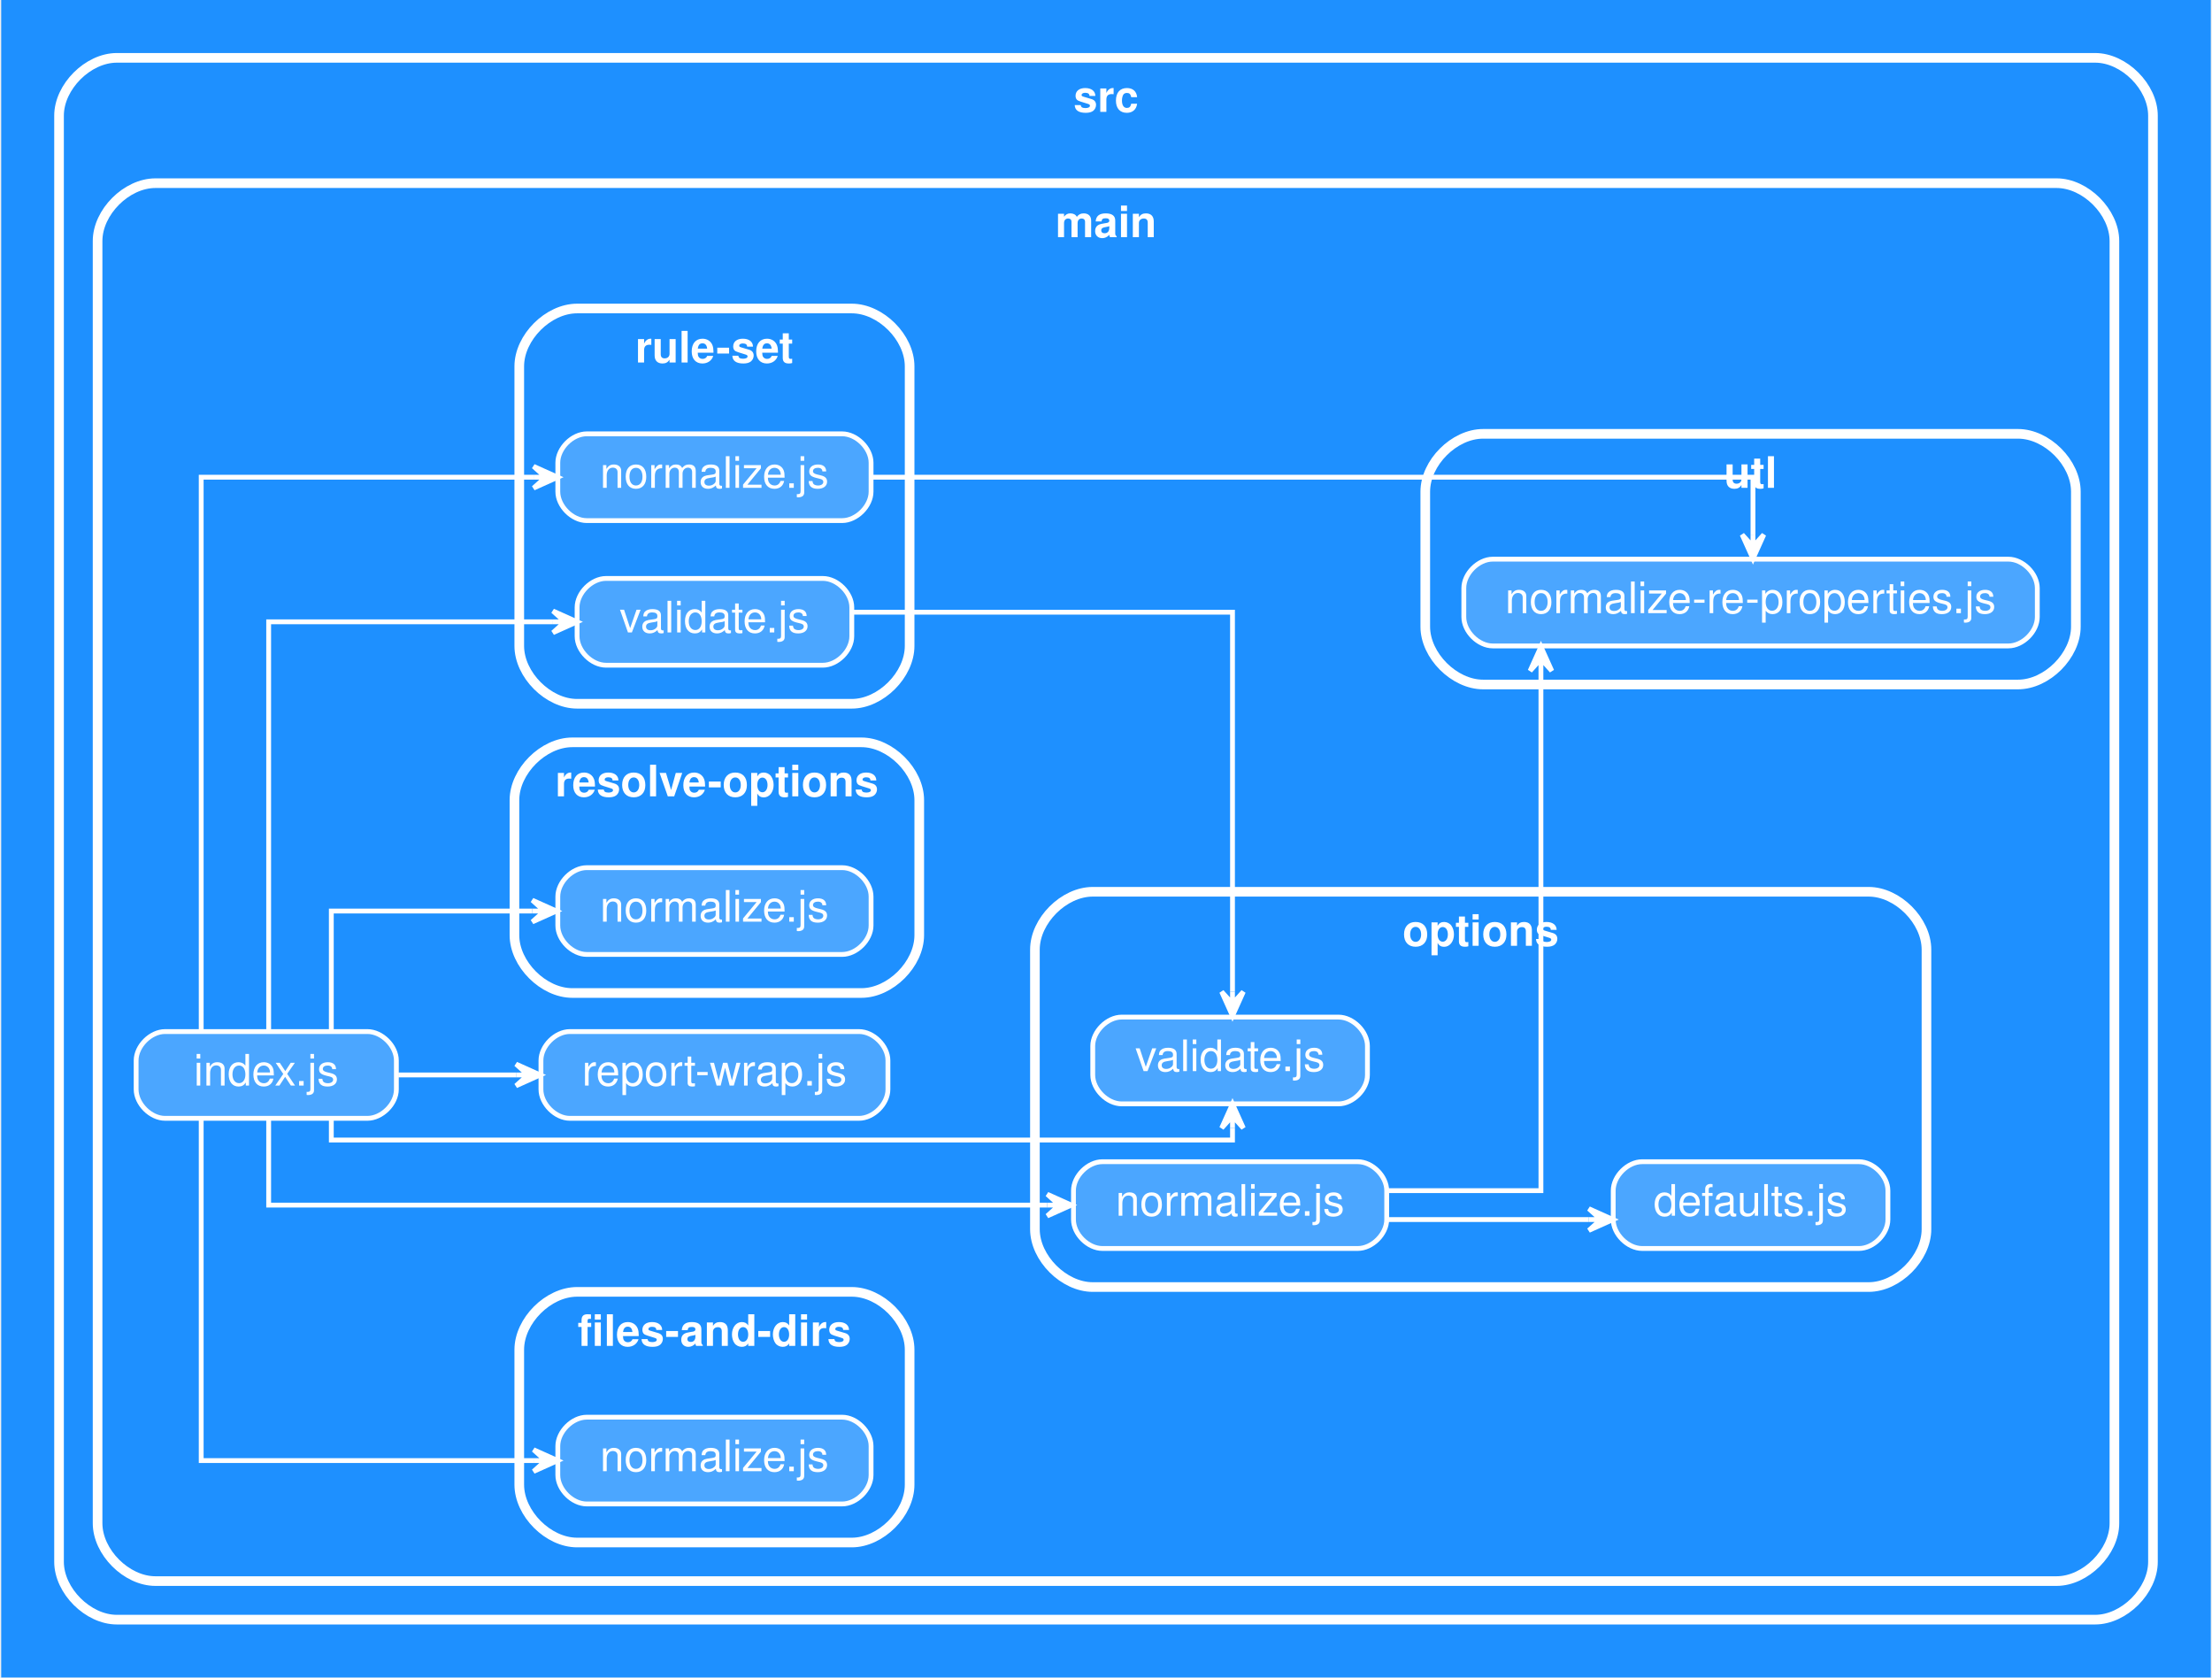
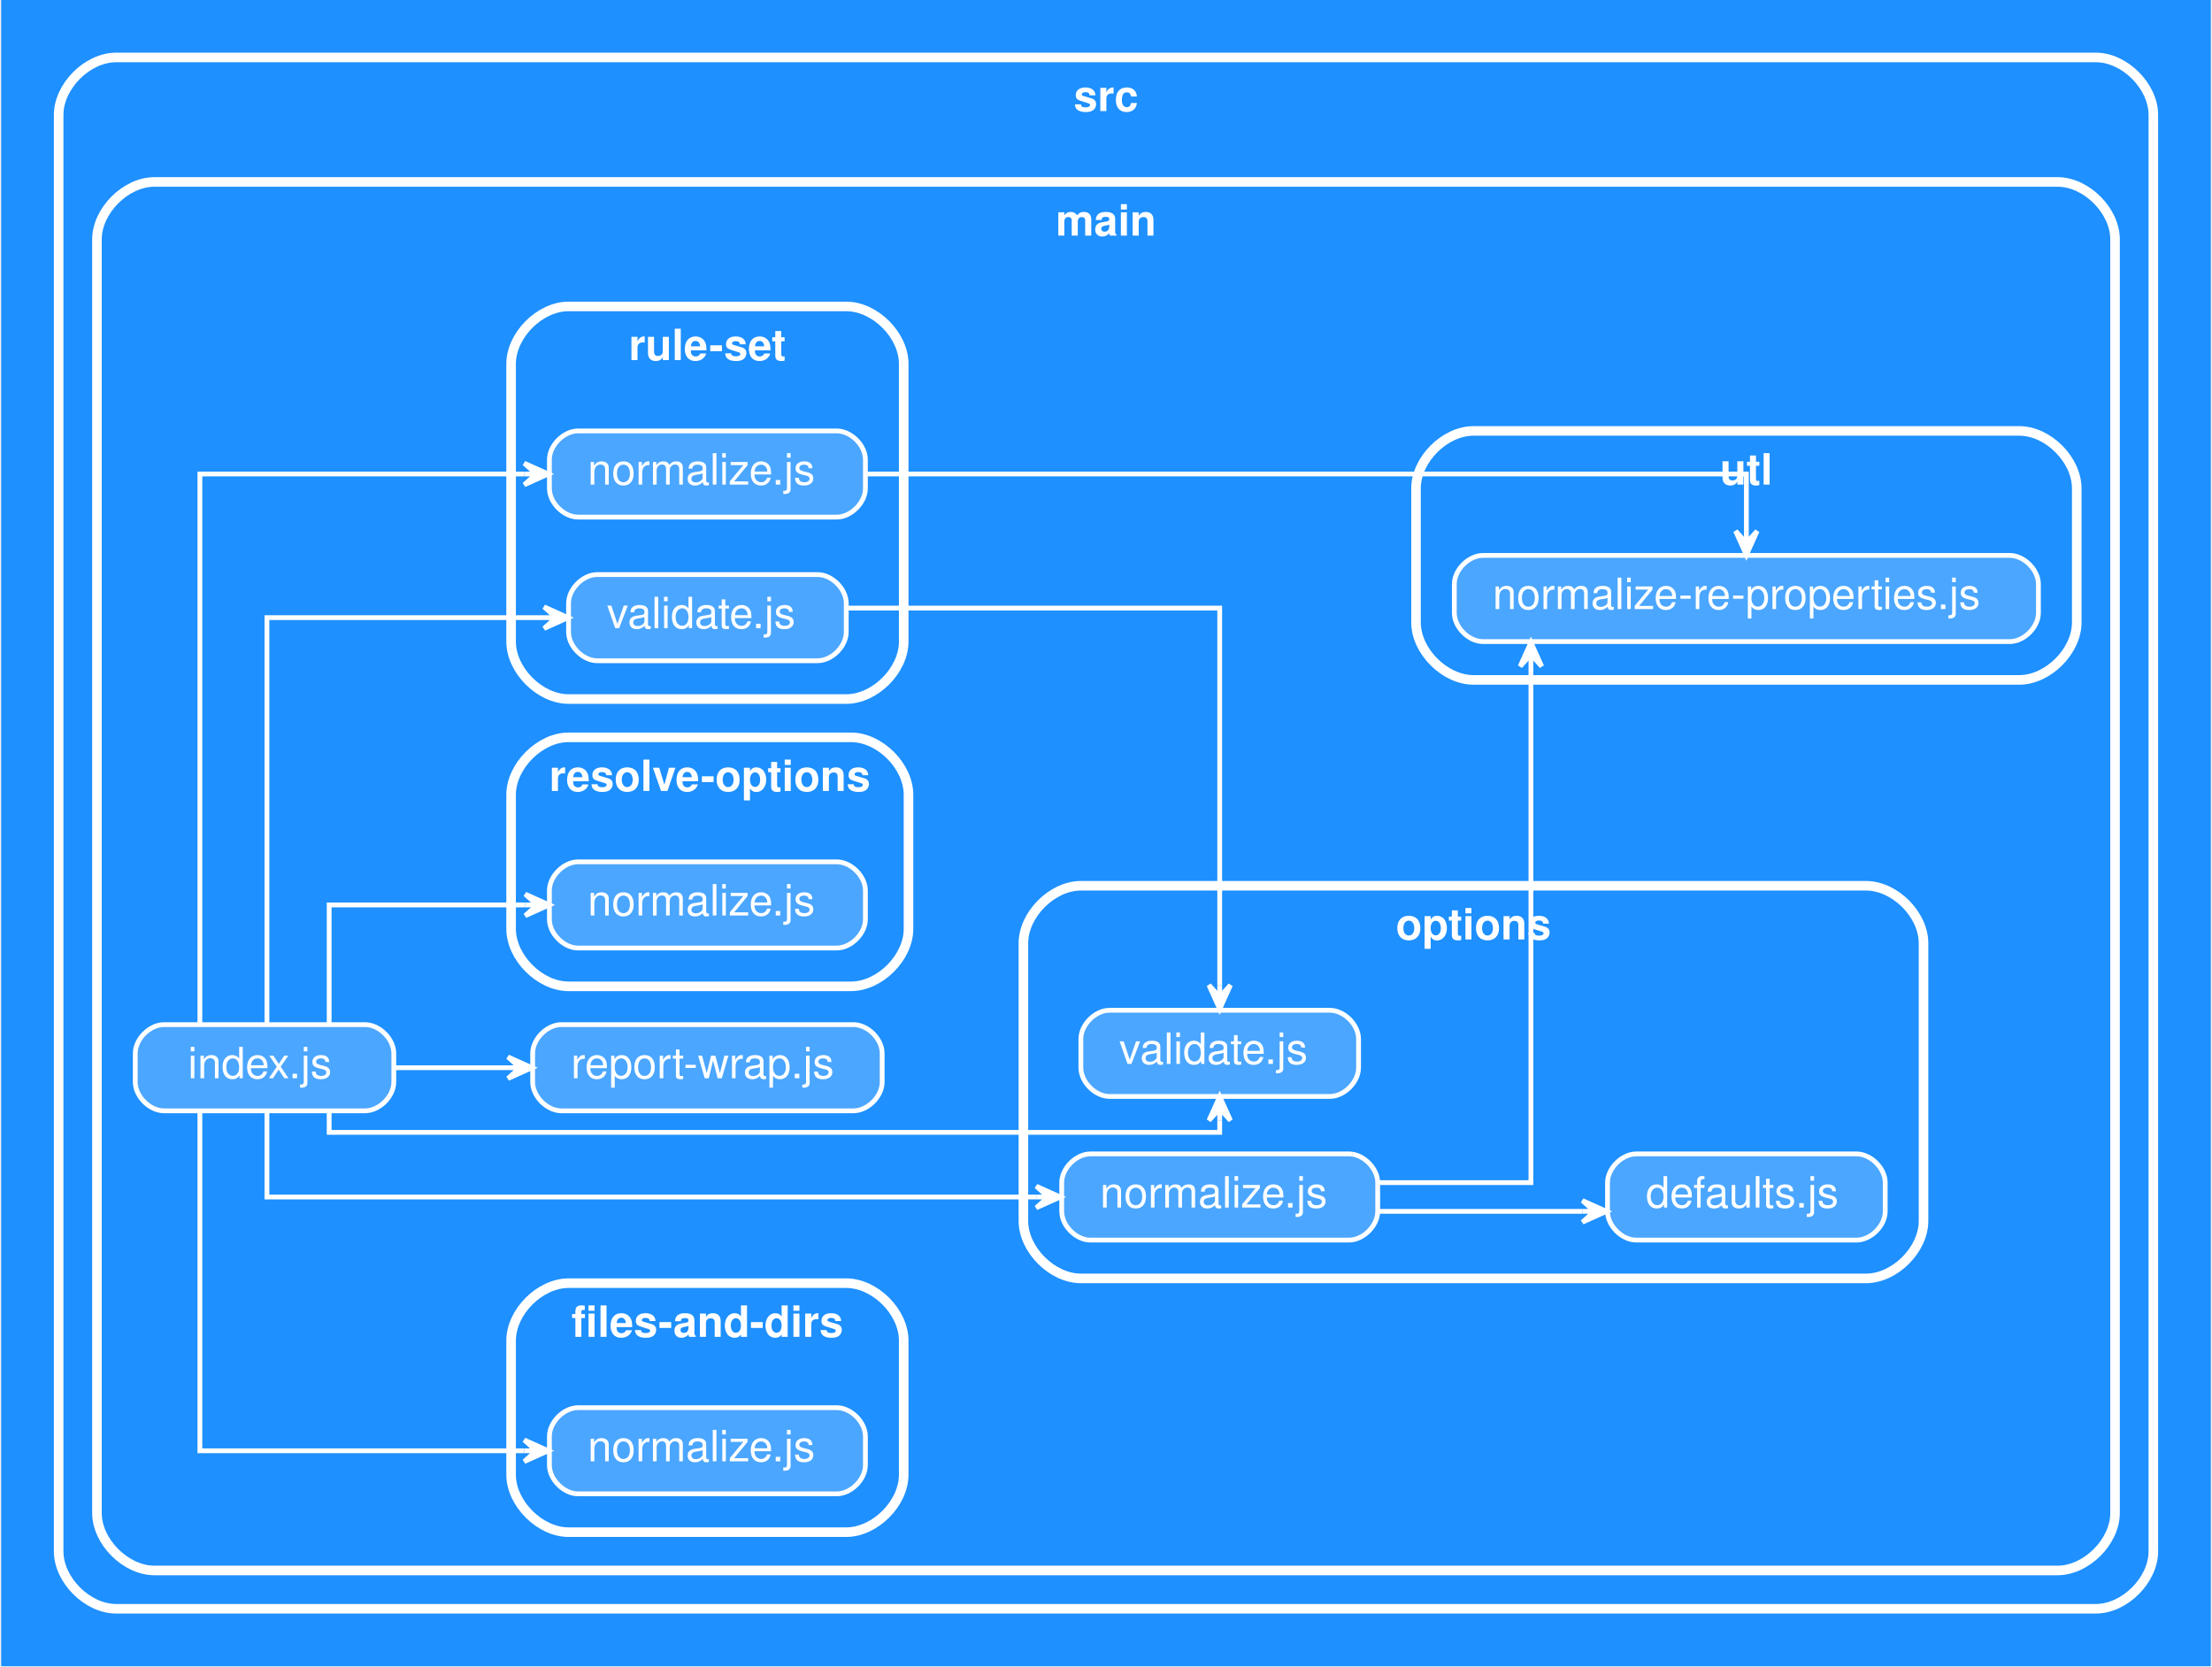
- <svg xmlns="http://www.w3.org/2000/svg" xmlns:xlink="http://www.w3.org/1999/xlink" width="459pt" height="348pt" viewBox="0.00 0.00 458.50 348.00">
+ <svg xmlns="http://www.w3.org/2000/svg" xmlns:xlink="http://www.w3.org/1999/xlink" width="462pt" height="348pt" viewBox="0.00 0.00 461.50 348.00">
  <g id="graph0" class="graph" transform="scale(1 1) rotate(0) translate(4 344)">
-     <polygon fill="dodgerblue" stroke="transparent" points="-4,4 -4,-344 454.5,-344 454.5,4 -4,4" />
+     <polygon fill="dodgerblue" stroke="transparent" points="-4,4 -4,-344 457.5,-344 457.5,4 -4,4" />
    <g id="clust1" class="cluster">
-       <path fill="transparent" stroke="white" stroke-width="2" d="M20,-8C20,-8 430.5,-8 430.5,-8 436.5,-8 442.5,-14 442.5,-20 442.5,-20 442.5,-320 442.5,-320 442.5,-326 436.5,-332 430.5,-332 430.5,-332 20,-332 20,-332 14,-332 8,-326 8,-320 8,-320 8,-20 8,-20 8,-14 14,-8 20,-8" />
-       <text text-anchor="middle" x="225.25" y="-320.8" font-family="Helvetica,sans-Serif" font-weight="bold" font-size="9.00" fill="white">src</text>
+       <path fill="transparent" stroke="white" stroke-width="2" d="M20,-8C20,-8 433.5,-8 433.5,-8 439.5,-8 445.5,-14 445.5,-20 445.5,-20 445.5,-320 445.5,-320 445.5,-326 439.5,-332 433.5,-332 433.5,-332 20,-332 20,-332 14,-332 8,-326 8,-320 8,-320 8,-20 8,-20 8,-14 14,-8 20,-8" />
+       <text text-anchor="middle" x="226.75" y="-320.8" font-family="Helvetica,sans-Serif" font-weight="bold" font-size="9.00" fill="white">src</text>
    </g>
    <g id="clust2" class="cluster">
-       <path fill="transparent" stroke="white" stroke-width="2" d="M28,-16C28,-16 422.5,-16 422.5,-16 428.5,-16 434.5,-22 434.5,-28 434.5,-28 434.5,-294 434.5,-294 434.5,-300 428.5,-306 422.5,-306 422.5,-306 28,-306 28,-306 22,-306 16,-300 16,-294 16,-294 16,-28 16,-28 16,-22 22,-16 28,-16" />
-       <text text-anchor="middle" x="225.25" y="-294.8" font-family="Helvetica,sans-Serif" font-weight="bold" font-size="9.00" fill="white">main</text>
+       <path fill="transparent" stroke="white" stroke-width="2" d="M28,-16C28,-16 425.5,-16 425.5,-16 431.5,-16 437.5,-22 437.5,-28 437.5,-28 437.5,-294 437.5,-294 437.5,-300 431.5,-306 425.5,-306 425.5,-306 28,-306 28,-306 22,-306 16,-300 16,-294 16,-294 16,-28 16,-28 16,-22 22,-16 28,-16" />
+       <text text-anchor="middle" x="226.75" y="-294.8" font-family="Helvetica,sans-Serif" font-weight="bold" font-size="9.00" fill="white">main</text>
+     </g>
+     <g id="clust4" class="cluster">
+       <path fill="transparent" stroke="white" stroke-width="2" d="M221.5,-77C221.5,-77 385.5,-77 385.5,-77 391.5,-77 397.5,-83 397.5,-89 397.5,-89 397.5,-147 397.5,-147 397.5,-153 391.5,-159 385.5,-159 385.5,-159 221.5,-159 221.5,-159 215.5,-159 209.5,-153 209.5,-147 209.5,-147 209.5,-89 209.5,-89 209.5,-83 215.5,-77 221.5,-77" />
+       <text text-anchor="middle" x="303.5" y="-147.8" font-family="Helvetica,sans-Serif" font-weight="bold" font-size="9.00" fill="white">options</text>
+     </g>
+     <g id="clust7" class="cluster">
+       <path fill="transparent" stroke="white" stroke-width="2" d="M303.5,-202C303.5,-202 417.5,-202 417.5,-202 423.5,-202 429.5,-208 429.5,-214 429.5,-214 429.5,-242 429.5,-242 429.5,-248 423.5,-254 417.5,-254 417.5,-254 303.5,-254 303.5,-254 297.5,-254 291.5,-248 291.5,-242 291.5,-242 291.5,-214 291.5,-214 291.5,-208 297.5,-202 303.5,-202" />
+       <text text-anchor="middle" x="360.5" y="-242.8" font-family="Helvetica,sans-Serif" font-weight="bold" font-size="9.00" fill="white">utl</text>
    </g>
    <g id="clust3" class="cluster">
-       <path fill="transparent" stroke="white" stroke-width="2" d="M115.5,-24C115.5,-24 172.5,-24 172.5,-24 178.5,-24 184.5,-30 184.5,-36 184.5,-36 184.5,-64 184.5,-64 184.5,-70 178.5,-76 172.5,-76 172.5,-76 115.5,-76 115.5,-76 109.5,-76 103.5,-70 103.5,-64 103.5,-64 103.5,-36 103.5,-36 103.5,-30 109.5,-24 115.5,-24" />
-       <text text-anchor="middle" x="144" y="-64.8" font-family="Helvetica,sans-Serif" font-weight="bold" font-size="9.00" fill="white">files-and-dirs</text>
-     </g>
-     <g id="clust4" class="cluster">
-       <path fill="transparent" stroke="white" stroke-width="2" d="M222.5,-77C222.5,-77 383.5,-77 383.5,-77 389.5,-77 395.5,-83 395.5,-89 395.5,-89 395.5,-147 395.5,-147 395.5,-153 389.5,-159 383.5,-159 383.5,-159 222.5,-159 222.5,-159 216.5,-159 210.5,-153 210.5,-147 210.5,-147 210.5,-89 210.5,-89 210.5,-83 216.5,-77 222.5,-77" />
-       <text text-anchor="middle" x="303" y="-147.8" font-family="Helvetica,sans-Serif" font-weight="bold" font-size="9.00" fill="white">options</text>
+       <path fill="transparent" stroke="white" stroke-width="2" d="M114.5,-24C114.5,-24 172.5,-24 172.5,-24 178.5,-24 184.5,-30 184.5,-36 184.5,-36 184.5,-64 184.5,-64 184.5,-70 178.5,-76 172.5,-76 172.5,-76 114.5,-76 114.5,-76 108.5,-76 102.5,-70 102.5,-64 102.5,-64 102.5,-36 102.5,-36 102.5,-30 108.5,-24 114.5,-24" />
+       <text text-anchor="middle" x="143.5" y="-64.8" font-family="Helvetica,sans-Serif" font-weight="bold" font-size="9.00" fill="white">files-and-dirs</text>
    </g>
    <g id="clust5" class="cluster">
-       <path fill="transparent" stroke="white" stroke-width="2" d="M114.5,-138C114.5,-138 174.5,-138 174.5,-138 180.5,-138 186.5,-144 186.5,-150 186.5,-150 186.5,-178 186.5,-178 186.5,-184 180.5,-190 174.5,-190 174.5,-190 114.5,-190 114.5,-190 108.5,-190 102.5,-184 102.5,-178 102.5,-178 102.5,-150 102.5,-150 102.5,-144 108.5,-138 114.5,-138" />
-       <text text-anchor="middle" x="144.5" y="-178.8" font-family="Helvetica,sans-Serif" font-weight="bold" font-size="9.00" fill="white">resolve-options</text>
+       <path fill="transparent" stroke="white" stroke-width="2" d="M114.5,-138C114.5,-138 173.5,-138 173.5,-138 179.5,-138 185.5,-144 185.5,-150 185.5,-150 185.5,-178 185.5,-178 185.5,-184 179.5,-190 173.5,-190 173.5,-190 114.5,-190 114.5,-190 108.5,-190 102.5,-184 102.5,-178 102.5,-178 102.5,-150 102.5,-150 102.5,-144 108.5,-138 114.5,-138" />
+       <text text-anchor="middle" x="144" y="-178.8" font-family="Helvetica,sans-Serif" font-weight="bold" font-size="9.00" fill="white">resolve-options</text>
    </g>
    <g id="clust6" class="cluster">
-       <path fill="transparent" stroke="white" stroke-width="2" d="M115.5,-198C115.5,-198 172.5,-198 172.5,-198 178.5,-198 184.5,-204 184.5,-210 184.5,-210 184.5,-268 184.5,-268 184.5,-274 178.5,-280 172.5,-280 172.5,-280 115.5,-280 115.5,-280 109.5,-280 103.5,-274 103.5,-268 103.5,-268 103.5,-210 103.5,-210 103.5,-204 109.5,-198 115.5,-198" />
-       <text text-anchor="middle" x="144" y="-268.8" font-family="Helvetica,sans-Serif" font-weight="bold" font-size="9.00" fill="white">rule-set</text>
-     </g>
-     <g id="clust7" class="cluster">
-       <path fill="transparent" stroke="white" stroke-width="2" d="M303.5,-202C303.5,-202 414.5,-202 414.5,-202 420.5,-202 426.5,-208 426.5,-214 426.5,-214 426.5,-242 426.5,-242 426.5,-248 420.5,-254 414.5,-254 414.5,-254 303.5,-254 303.5,-254 297.5,-254 291.5,-248 291.5,-242 291.5,-242 291.5,-214 291.5,-214 291.5,-208 297.5,-202 303.5,-202" />
-       <text text-anchor="middle" x="359" y="-242.8" font-family="Helvetica,sans-Serif" font-weight="bold" font-size="9.00" fill="white">utl</text>
+       <path fill="transparent" stroke="white" stroke-width="2" d="M114.5,-198C114.5,-198 172.5,-198 172.5,-198 178.5,-198 184.5,-204 184.5,-210 184.5,-210 184.5,-268 184.5,-268 184.5,-274 178.5,-280 172.5,-280 172.5,-280 114.5,-280 114.5,-280 108.5,-280 102.5,-274 102.5,-268 102.5,-268 102.5,-210 102.5,-210 102.5,-204 108.5,-198 114.5,-198" />
+       <text text-anchor="middle" x="143.5" y="-268.8" font-family="Helvetica,sans-Serif" font-weight="bold" font-size="9.00" fill="white">rule-set</text>
    </g>
    <g id="node1" class="node">
      <g id="a_node1">
        <a xlink:href="src/main/files-and-dirs/normalize.js" xlink:title="normalize.js">
-           <path fill="#ffffff" fill-opacity="0.2" stroke="white" d="M170.5,-50C170.5,-50 117.5,-50 117.5,-50 114.5,-50 111.5,-47 111.5,-44 111.5,-44 111.5,-38 111.5,-38 111.5,-35 114.5,-32 117.5,-32 117.5,-32 170.5,-32 170.5,-32 173.5,-32 176.5,-35 176.5,-38 176.5,-38 176.5,-44 176.5,-44 176.5,-47 173.5,-50 170.5,-50" />
-           <text text-anchor="middle" x="144" y="-38.8" font-family="Helvetica,sans-Serif" font-size="9.00" fill="white">normalize.js</text>
+           <path fill="#ffffff" fill-opacity="0.2" stroke="white" d="M170.5,-50C170.5,-50 116.5,-50 116.5,-50 113.5,-50 110.5,-47 110.5,-44 110.5,-44 110.5,-38 110.5,-38 110.5,-35 113.5,-32 116.5,-32 116.5,-32 170.5,-32 170.5,-32 173.5,-32 176.5,-35 176.5,-38 176.5,-38 176.5,-44 176.5,-44 176.5,-47 173.5,-50 170.5,-50" />
+           <text text-anchor="start" x="118.5" y="-38.8" font-family="Helvetica,sans-Serif" font-size="9.00" fill="white">normalize.js</text>
        </a>
      </g>
    </g>
    <g id="node2" class="node">
      <g id="a_node2">
        <a xlink:href="src/main/index.js" xlink:title="index.js">
          <path fill="#ffffff" fill-opacity="0.2" stroke="white" d="M72,-130C72,-130 30,-130 30,-130 27,-130 24,-127 24,-124 24,-124 24,-118 24,-118 24,-115 27,-112 30,-112 30,-112 72,-112 72,-112 75,-112 78,-115 78,-118 78,-118 78,-124 78,-124 78,-127 75,-130 72,-130" />
-           <text text-anchor="middle" x="51" y="-118.8" font-family="Helvetica,sans-Serif" font-size="9.00" fill="white">index.js</text>
+           <text text-anchor="start" x="35" y="-118.8" font-family="Helvetica,sans-Serif" font-size="9.00" fill="white">index.js</text>
        </a>
      </g>
    </g>
    <g id="edge1" class="edge">
-       <path fill="none" stroke="white" d="M37.5,-111.82C37.5,-90.81 37.5,-41 37.5,-41 37.5,-41 106.47,-41 106.47,-41" />
-       <polygon fill="white" stroke="white" points="111.47,-41 106.47,-43.25 108.97,-41 106.47,-41 106.47,-41 106.47,-41 108.97,-41 106.47,-38.75 111.47,-41 111.47,-41" />
+       <path fill="none" stroke="white" d="M37.5,-111.82C37.5,-90.81 37.5,-41 37.5,-41 37.5,-41 105.25,-41 105.25,-41" />
+       <polygon fill="white" stroke="white" points="110.25,-41 105.25,-43.25 107.75,-41 105.25,-41 105.25,-41 105.25,-41 107.75,-41 105.25,-38.75 110.25,-41 110.25,-41" />
    </g>
    <g id="node3" class="node">
      <g id="a_node3">
        <a xlink:href="src/main/options/normalize.js" xlink:title="normalize.js">
-           <path fill="#ffffff" fill-opacity="0.2" stroke="white" d="M277.5,-103C277.5,-103 224.5,-103 224.5,-103 221.5,-103 218.5,-100 218.5,-97 218.5,-97 218.5,-91 218.5,-91 218.5,-88 221.5,-85 224.5,-85 224.5,-85 277.5,-85 277.5,-85 280.5,-85 283.5,-88 283.5,-91 283.5,-91 283.5,-97 283.5,-97 283.5,-100 280.5,-103 277.5,-103" />
-           <text text-anchor="middle" x="251" y="-91.8" font-family="Helvetica,sans-Serif" font-size="9.00" fill="white">normalize.js</text>
+           <path fill="#ffffff" fill-opacity="0.2" stroke="white" d="M277.5,-103C277.5,-103 223.5,-103 223.5,-103 220.5,-103 217.5,-100 217.5,-97 217.5,-97 217.5,-91 217.5,-91 217.5,-88 220.5,-85 223.5,-85 223.5,-85 277.5,-85 277.5,-85 280.5,-85 283.5,-88 283.5,-91 283.5,-91 283.5,-97 283.5,-97 283.5,-100 280.5,-103 277.5,-103" />
+           <text text-anchor="start" x="225.5" y="-91.8" font-family="Helvetica,sans-Serif" font-size="9.00" fill="white">normalize.js</text>
        </a>
      </g>
    </g>
    <g id="edge2" class="edge">
-       <path fill="none" stroke="white" d="M51.5,-111.86C51.5,-104.03 51.5,-94 51.5,-94 51.5,-94 213.06,-94 213.06,-94" />
-       <polygon fill="white" stroke="white" points="218.06,-94 213.06,-96.25 215.56,-94 213.06,-94 213.06,-94 213.06,-94 215.56,-94 213.06,-91.75 218.06,-94 218.06,-94" />
+       <path fill="none" stroke="white" d="M51.5,-111.86C51.5,-104.03 51.5,-94 51.5,-94 51.5,-94 212.19,-94 212.19,-94" />
+       <polygon fill="white" stroke="white" points="217.19,-94 212.19,-96.25 214.69,-94 212.19,-94 212.19,-94 212.19,-94 214.69,-94 212.19,-91.75 217.19,-94 217.19,-94" />
    </g>
    <g id="node4" class="node">
      <g id="a_node4">
        <a xlink:href="src/main/options/validate.js" xlink:title="validate.js">
-           <path fill="#ffffff" fill-opacity="0.2" stroke="white" d="M273.5,-133C273.5,-133 228.5,-133 228.5,-133 225.5,-133 222.5,-130 222.5,-127 222.5,-127 222.5,-121 222.5,-121 222.5,-118 225.5,-115 228.5,-115 228.5,-115 273.5,-115 273.5,-115 276.5,-115 279.5,-118 279.5,-121 279.5,-121 279.5,-127 279.5,-127 279.5,-130 276.5,-133 273.5,-133" />
-           <text text-anchor="middle" x="251" y="-121.8" font-family="Helvetica,sans-Serif" font-size="9.00" fill="white">validate.js</text>
+           <path fill="#ffffff" fill-opacity="0.2" stroke="white" d="M273.5,-133C273.5,-133 227.5,-133 227.5,-133 224.5,-133 221.5,-130 221.5,-127 221.5,-127 221.5,-121 221.5,-121 221.5,-118 224.5,-115 227.5,-115 227.5,-115 273.5,-115 273.5,-115 276.5,-115 279.5,-118 279.5,-121 279.5,-121 279.5,-127 279.5,-127 279.5,-130 276.5,-133 273.5,-133" />
+           <text text-anchor="start" x="229.5" y="-121.8" font-family="Helvetica,sans-Serif" font-size="9.00" fill="white">validate.js</text>
        </a>
      </g>
    </g>
    <g id="edge3" class="edge">
-       <path fill="none" stroke="white" d="M64.5,-111.77C64.5,-109.4 64.5,-107.5 64.5,-107.5 64.5,-107.5 251.5,-107.5 251.5,-107.5 251.5,-107.5 251.5,-109.98 251.5,-109.98" />
-       <polygon fill="white" stroke="white" points="251.5,-114.98 249.25,-109.98 251.5,-112.48 251.5,-109.98 251.5,-109.98 251.5,-109.98 251.5,-112.48 253.75,-109.98 251.5,-114.98 251.5,-114.98" />
+       <path fill="none" stroke="white" d="M64.5,-111.77C64.5,-109.4 64.5,-107.5 64.5,-107.5 64.5,-107.5 250.5,-107.5 250.5,-107.5 250.5,-107.5 250.5,-109.98 250.5,-109.98" />
+       <polygon fill="white" stroke="white" points="250.5,-114.98 248.25,-109.98 250.5,-112.48 250.5,-109.98 250.5,-109.98 250.5,-109.98 250.5,-112.48 252.75,-109.98 250.5,-114.98 250.5,-114.98" />
    </g>
    <g id="node5" class="node">
      <g id="a_node5">
        <a xlink:href="src/main/report-wrap.js" xlink:title="report-wrap.js">
-           <path fill="#ffffff" fill-opacity="0.2" stroke="white" d="M174,-130C174,-130 114,-130 114,-130 111,-130 108,-127 108,-124 108,-124 108,-118 108,-118 108,-115 111,-112 114,-112 114,-112 174,-112 174,-112 177,-112 180,-115 180,-118 180,-118 180,-124 180,-124 180,-127 177,-130 174,-130" />
-           <text text-anchor="middle" x="144" y="-118.8" font-family="Helvetica,sans-Serif" font-size="9.00" fill="white">report-wrap.js</text>
+           <path fill="#ffffff" fill-opacity="0.2" stroke="white" d="M174,-130C174,-130 113,-130 113,-130 110,-130 107,-127 107,-124 107,-124 107,-118 107,-118 107,-115 110,-112 113,-112 113,-112 174,-112 174,-112 177,-112 180,-115 180,-118 180,-118 180,-124 180,-124 180,-127 177,-130 174,-130" />
+           <text text-anchor="start" x="115" y="-118.8" font-family="Helvetica,sans-Serif" font-size="9.00" fill="white">report-wrap.js</text>
        </a>
      </g>
    </g>
    <g id="edge4" class="edge">
-       <path fill="none" stroke="white" d="M78.4,-121C78.4,-121 102.83,-121 102.83,-121" />
-       <polygon fill="white" stroke="white" points="107.83,-121 102.83,-123.25 105.33,-121 102.83,-121 102.83,-121 102.83,-121 105.33,-121 102.83,-118.75 107.83,-121 107.83,-121" />
+       <path fill="none" stroke="white" d="M78.25,-121C78.25,-121 101.84,-121 101.84,-121" />
+       <polygon fill="white" stroke="white" points="106.84,-121 101.84,-123.25 104.34,-121 101.84,-121 101.84,-121 101.84,-121 104.34,-121 101.84,-118.75 106.84,-121 106.84,-121" />
    </g>
    <g id="node6" class="node">
      <g id="a_node6">
        <a xlink:href="src/main/resolve-options/normalize.js" xlink:title="normalize.js">
-           <path fill="#ffffff" fill-opacity="0.2" stroke="white" d="M170.5,-164C170.5,-164 117.5,-164 117.5,-164 114.5,-164 111.5,-161 111.5,-158 111.5,-158 111.5,-152 111.5,-152 111.5,-149 114.5,-146 117.5,-146 117.5,-146 170.5,-146 170.5,-146 173.5,-146 176.5,-149 176.5,-152 176.5,-152 176.5,-158 176.5,-158 176.5,-161 173.5,-164 170.5,-164" />
-           <text text-anchor="middle" x="144" y="-152.8" font-family="Helvetica,sans-Serif" font-size="9.00" fill="white">normalize.js</text>
+           <path fill="#ffffff" fill-opacity="0.2" stroke="white" d="M170.5,-164C170.5,-164 116.5,-164 116.5,-164 113.5,-164 110.5,-161 110.5,-158 110.5,-158 110.5,-152 110.5,-152 110.5,-149 113.5,-146 116.5,-146 116.5,-146 170.5,-146 170.5,-146 173.5,-146 176.5,-149 176.5,-152 176.5,-152 176.5,-158 176.5,-158 176.5,-161 173.5,-164 170.5,-164" />
+           <text text-anchor="start" x="118.5" y="-152.8" font-family="Helvetica,sans-Serif" font-size="9.00" fill="white">normalize.js</text>
        </a>
      </g>
    </g>
    <g id="edge5" class="edge">
-       <path fill="none" stroke="white" d="M64.5,-130.29C64.5,-140.36 64.5,-155 64.5,-155 64.5,-155 106.21,-155 106.21,-155" />
-       <polygon fill="white" stroke="white" points="111.21,-155 106.21,-157.25 108.71,-155 106.21,-155 106.21,-155 106.21,-155 108.71,-155 106.21,-152.75 111.21,-155 111.21,-155" />
+       <path fill="none" stroke="white" d="M64.5,-130.29C64.5,-140.36 64.5,-155 64.5,-155 64.5,-155 105.45,-155 105.45,-155" />
+       <polygon fill="white" stroke="white" points="110.45,-155 105.45,-157.25 107.95,-155 105.45,-155 105.45,-155 105.45,-155 107.95,-155 105.45,-152.75 110.45,-155 110.45,-155" />
    </g>
    <g id="node7" class="node">
      <g id="a_node7">
        <a xlink:href="src/main/rule-set/normalize.js" xlink:title="normalize.js">
-           <path fill="#ffffff" fill-opacity="0.2" stroke="white" d="M170.5,-254C170.5,-254 117.5,-254 117.5,-254 114.5,-254 111.5,-251 111.5,-248 111.5,-248 111.5,-242 111.5,-242 111.5,-239 114.5,-236 117.5,-236 117.5,-236 170.5,-236 170.5,-236 173.5,-236 176.5,-239 176.5,-242 176.5,-242 176.5,-248 176.5,-248 176.5,-251 173.5,-254 170.5,-254" />
-           <text text-anchor="middle" x="144" y="-242.8" font-family="Helvetica,sans-Serif" font-size="9.00" fill="white">normalize.js</text>
+           <path fill="#ffffff" fill-opacity="0.2" stroke="white" d="M170.5,-254C170.5,-254 116.5,-254 116.5,-254 113.5,-254 110.5,-251 110.5,-248 110.5,-248 110.5,-242 110.5,-242 110.5,-239 113.5,-236 116.5,-236 116.5,-236 170.5,-236 170.5,-236 173.5,-236 176.5,-239 176.5,-242 176.5,-242 176.5,-248 176.5,-248 176.5,-251 173.5,-254 170.5,-254" />
+           <text text-anchor="start" x="118.5" y="-242.8" font-family="Helvetica,sans-Serif" font-size="9.00" fill="white">normalize.js</text>
        </a>
      </g>
    </g>
    <g id="edge6" class="edge">
-       <path fill="none" stroke="white" d="M37.5,-130.32C37.5,-159.16 37.5,-245 37.5,-245 37.5,-245 106.47,-245 106.47,-245" />
-       <polygon fill="white" stroke="white" points="111.47,-245 106.47,-247.25 108.97,-245 106.47,-245 106.47,-245 106.47,-245 108.97,-245 106.47,-242.75 111.47,-245 111.47,-245" />
+       <path fill="none" stroke="white" d="M37.5,-130.32C37.5,-159.16 37.5,-245 37.5,-245 37.5,-245 105.25,-245 105.25,-245" />
+       <polygon fill="white" stroke="white" points="110.25,-245 105.25,-247.25 107.75,-245 105.25,-245 105.25,-245 105.25,-245 107.75,-245 105.25,-242.75 110.25,-245 110.25,-245" />
    </g>
    <g id="node8" class="node">
      <g id="a_node8">
        <a xlink:href="src/main/rule-set/validate.js" xlink:title="validate.js">
-           <path fill="#ffffff" fill-opacity="0.2" stroke="white" d="M166.5,-224C166.5,-224 121.5,-224 121.5,-224 118.5,-224 115.5,-221 115.5,-218 115.5,-218 115.5,-212 115.5,-212 115.5,-209 118.5,-206 121.5,-206 121.5,-206 166.5,-206 166.5,-206 169.5,-206 172.5,-209 172.5,-212 172.5,-212 172.5,-218 172.5,-218 172.5,-221 169.5,-224 166.5,-224" />
-           <text text-anchor="middle" x="144" y="-212.8" font-family="Helvetica,sans-Serif" font-size="9.00" fill="white">validate.js</text>
+           <path fill="#ffffff" fill-opacity="0.2" stroke="white" d="M166.5,-224C166.5,-224 120.5,-224 120.5,-224 117.5,-224 114.5,-221 114.5,-218 114.5,-218 114.5,-212 114.5,-212 114.5,-209 117.5,-206 120.5,-206 120.5,-206 166.5,-206 166.5,-206 169.5,-206 172.5,-209 172.5,-212 172.5,-212 172.5,-218 172.5,-218 172.5,-221 169.5,-224 166.5,-224" />
+           <text text-anchor="start" x="122.5" y="-212.8" font-family="Helvetica,sans-Serif" font-size="9.00" fill="white">validate.js</text>
        </a>
      </g>
    </g>
    <g id="edge7" class="edge">
-       <path fill="none" stroke="white" d="M51.5,-130.01C51.5,-153.54 51.5,-215 51.5,-215 51.5,-215 110.49,-215 110.49,-215" />
-       <polygon fill="white" stroke="white" points="115.49,-215 110.49,-217.25 112.99,-215 110.49,-215 110.49,-215 110.49,-215 112.99,-215 110.49,-212.75 115.49,-215 115.49,-215" />
+       <path fill="none" stroke="white" d="M51.5,-130.01C51.5,-153.54 51.5,-215 51.5,-215 51.5,-215 109.39,-215 109.39,-215" />
+       <polygon fill="white" stroke="white" points="114.39,-215 109.39,-217.25 111.89,-215 109.39,-215 109.39,-215 109.39,-215 111.89,-215 109.39,-212.75 114.39,-215 114.39,-215" />
    </g>
    <g id="node9" class="node">
      <g id="a_node9">
        <a xlink:href="src/main/options/defaults.js" xlink:title="defaults.js">
-           <path fill="#ffffff" fill-opacity="0.2" stroke="white" d="M381.5,-103C381.5,-103 336.5,-103 336.5,-103 333.5,-103 330.5,-100 330.5,-97 330.5,-97 330.5,-91 330.5,-91 330.5,-88 333.5,-85 336.5,-85 336.5,-85 381.5,-85 381.5,-85 384.5,-85 387.5,-88 387.5,-91 387.5,-91 387.5,-97 387.5,-97 387.5,-100 384.5,-103 381.5,-103" />
-           <text text-anchor="middle" x="359" y="-91.8" font-family="Helvetica,sans-Serif" font-size="9.00" fill="white">defaults.js</text>
+           <path fill="#ffffff" fill-opacity="0.2" stroke="white" d="M383.5,-103C383.5,-103 337.5,-103 337.5,-103 334.5,-103 331.5,-100 331.5,-97 331.5,-97 331.5,-91 331.5,-91 331.5,-88 334.5,-85 337.5,-85 337.5,-85 383.5,-85 383.5,-85 386.5,-85 389.5,-88 389.5,-91 389.5,-91 389.5,-97 389.5,-97 389.5,-100 386.5,-103 383.5,-103" />
+           <text text-anchor="start" x="339.5" y="-91.8" font-family="Helvetica,sans-Serif" font-size="9.00" fill="white">defaults.js</text>
        </a>
      </g>
    </g>
    <g id="edge9" class="edge">
-       <path fill="none" stroke="white" d="M283.7,-91C283.7,-91 325.44,-91 325.44,-91" />
-       <polygon fill="white" stroke="white" points="330.44,-91 325.44,-93.25 327.94,-91 325.44,-91 325.44,-91 325.44,-91 327.94,-91 325.44,-88.75 330.44,-91 330.44,-91" />
+       <path fill="none" stroke="white" d="M283.5,-91C283.5,-91 326.26,-91 326.26,-91" />
+       <polygon fill="white" stroke="white" points="331.26,-91 326.26,-93.25 328.76,-91 326.26,-91 326.26,-91 326.26,-91 328.76,-91 326.26,-88.75 331.26,-91 331.26,-91" />
    </g>
    <g id="node10" class="node">
      <g id="a_node10">
        <a xlink:href="src/main/utl/normalize-re-properties.js" xlink:title="normalize-re-properties.js">
-           <path fill="#ffffff" fill-opacity="0.2" stroke="white" d="M412.5,-228C412.5,-228 305.5,-228 305.5,-228 302.5,-228 299.5,-225 299.5,-222 299.5,-222 299.5,-216 299.5,-216 299.5,-213 302.5,-210 305.5,-210 305.5,-210 412.5,-210 412.5,-210 415.5,-210 418.5,-213 418.5,-216 418.5,-216 418.5,-222 418.5,-222 418.5,-225 415.5,-228 412.5,-228" />
-           <text text-anchor="middle" x="359" y="-216.8" font-family="Helvetica,sans-Serif" font-size="9.00" fill="white">normalize-re-properties.js</text>
+           <path fill="#ffffff" fill-opacity="0.2" stroke="white" d="M415.5,-228C415.5,-228 305.5,-228 305.5,-228 302.5,-228 299.5,-225 299.5,-222 299.5,-222 299.5,-216 299.5,-216 299.5,-213 302.5,-210 305.5,-210 305.5,-210 415.5,-210 415.5,-210 418.5,-210 421.5,-213 421.5,-216 421.5,-216 421.5,-222 421.5,-222 421.5,-225 418.5,-228 415.5,-228" />
+           <text text-anchor="start" x="307.5" y="-216.8" font-family="Helvetica,sans-Serif" font-size="9.00" fill="white">normalize-re-properties.js</text>
        </a>
      </g>
    </g>
    <g id="edge8" class="edge">
-       <path fill="none" stroke="white" d="M283.63,-97C299.63,-97 315.5,-97 315.5,-97 315.5,-97 315.5,-204.83 315.5,-204.83" />
+       <path fill="none" stroke="white" d="M283.76,-97C299.75,-97 315.5,-97 315.5,-97 315.5,-97 315.5,-204.83 315.5,-204.83" />
      <polygon fill="white" stroke="white" points="315.5,-209.83 313.25,-204.83 315.5,-207.33 315.5,-204.83 315.5,-204.83 315.5,-204.83 315.5,-207.33 317.75,-204.83 315.5,-209.83 315.5,-209.83" />
    </g>
    <g id="edge10" class="edge">
-       <path fill="none" stroke="white" d="M176.73,-245C237.02,-245 359.5,-245 359.5,-245 359.5,-245 359.5,-233.09 359.5,-233.09" />
-       <polygon fill="white" stroke="white" points="359.5,-228.09 361.75,-233.09 359.5,-230.59 359.5,-233.09 359.5,-233.09 359.5,-233.09 359.5,-230.59 357.25,-233.09 359.5,-228.09 359.5,-228.09" />
+       <path fill="none" stroke="white" d="M176.93,-245C237.8,-245 360.5,-245 360.5,-245 360.5,-245 360.5,-233.09 360.5,-233.09" />
+       <polygon fill="white" stroke="white" points="360.5,-228.09 362.75,-233.09 360.5,-230.59 360.5,-233.09 360.5,-233.09 360.5,-233.09 360.5,-230.59 358.25,-233.09 360.5,-228.09 360.5,-228.09" />
    </g>
    <g id="edge11" class="edge">
-       <path fill="none" stroke="white" d="M172.53,-217C204.37,-217 251.5,-217 251.5,-217 251.5,-217 251.5,-138.26 251.5,-138.26" />
-       <polygon fill="white" stroke="white" points="251.5,-133.26 253.75,-138.26 251.5,-135.76 251.5,-138.26 251.5,-138.26 251.5,-138.26 251.5,-135.76 249.25,-138.26 251.5,-133.26 251.5,-133.26" />
+       <path fill="none" stroke="white" d="M172.74,-217C204.42,-217 250.5,-217 250.5,-217 250.5,-217 250.5,-138.26 250.5,-138.26" />
+       <polygon fill="white" stroke="white" points="250.5,-133.26 252.75,-138.26 250.5,-135.76 250.5,-138.26 250.5,-138.26 250.5,-138.26 250.5,-135.76 248.25,-138.26 250.5,-133.26 250.5,-133.26" />
    </g>
  </g>
</svg>
